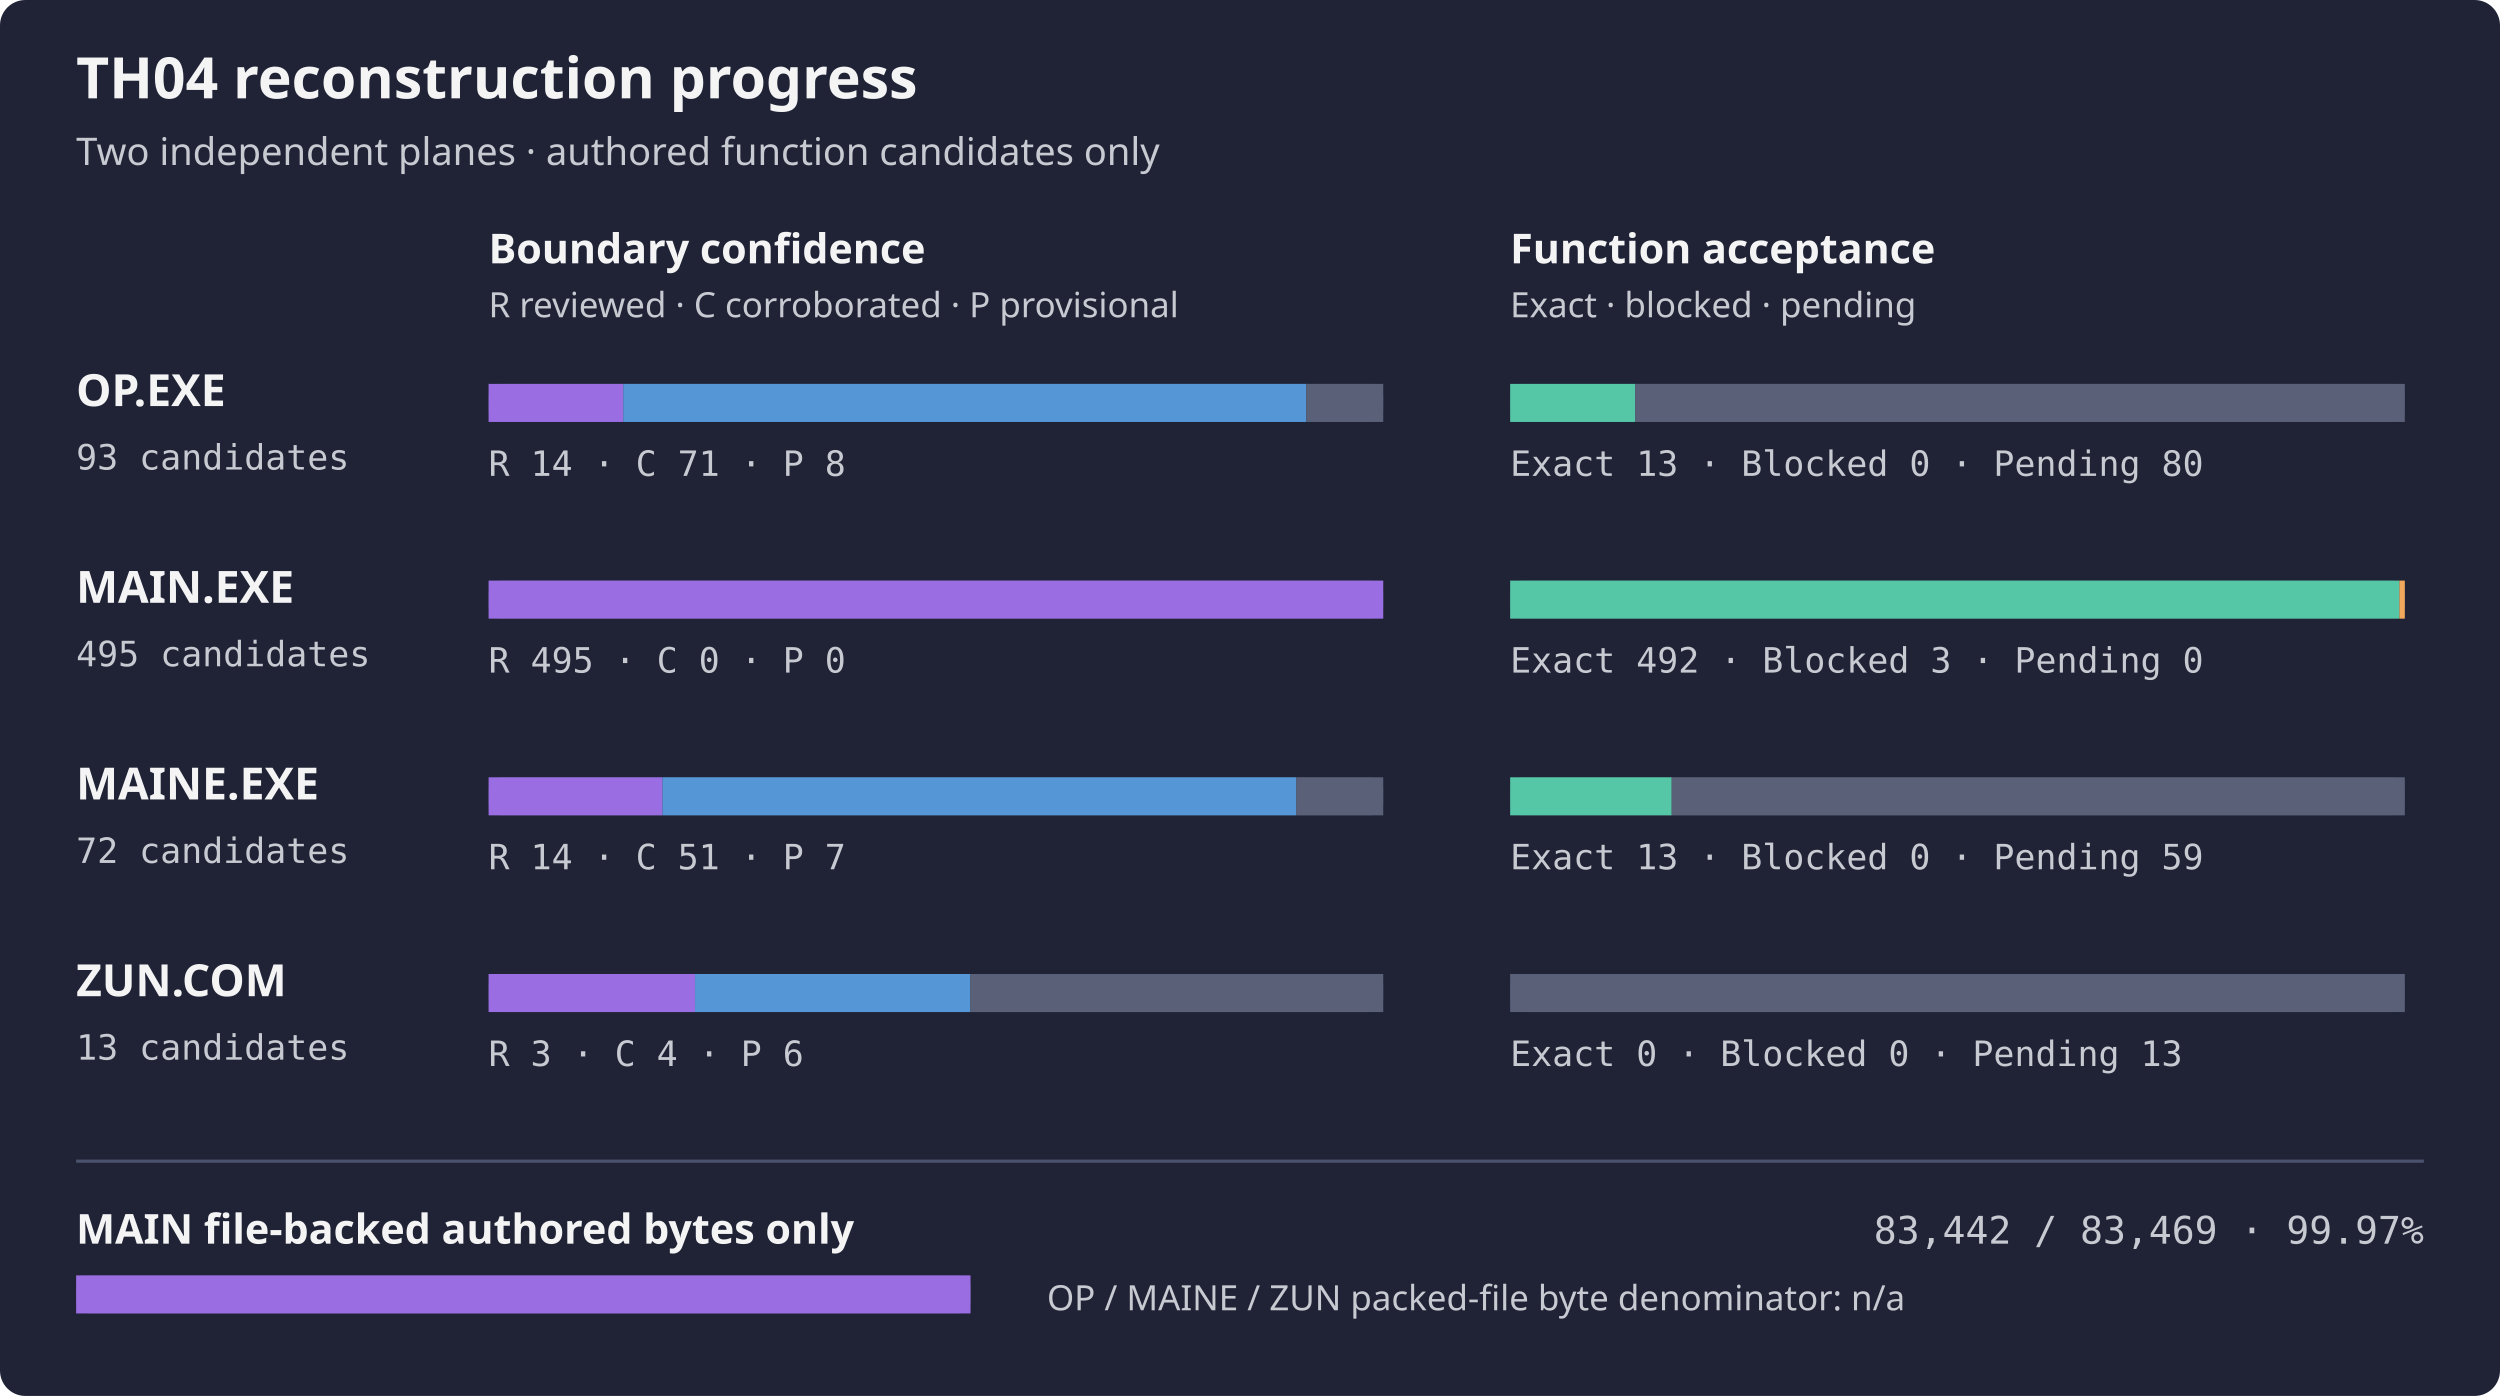
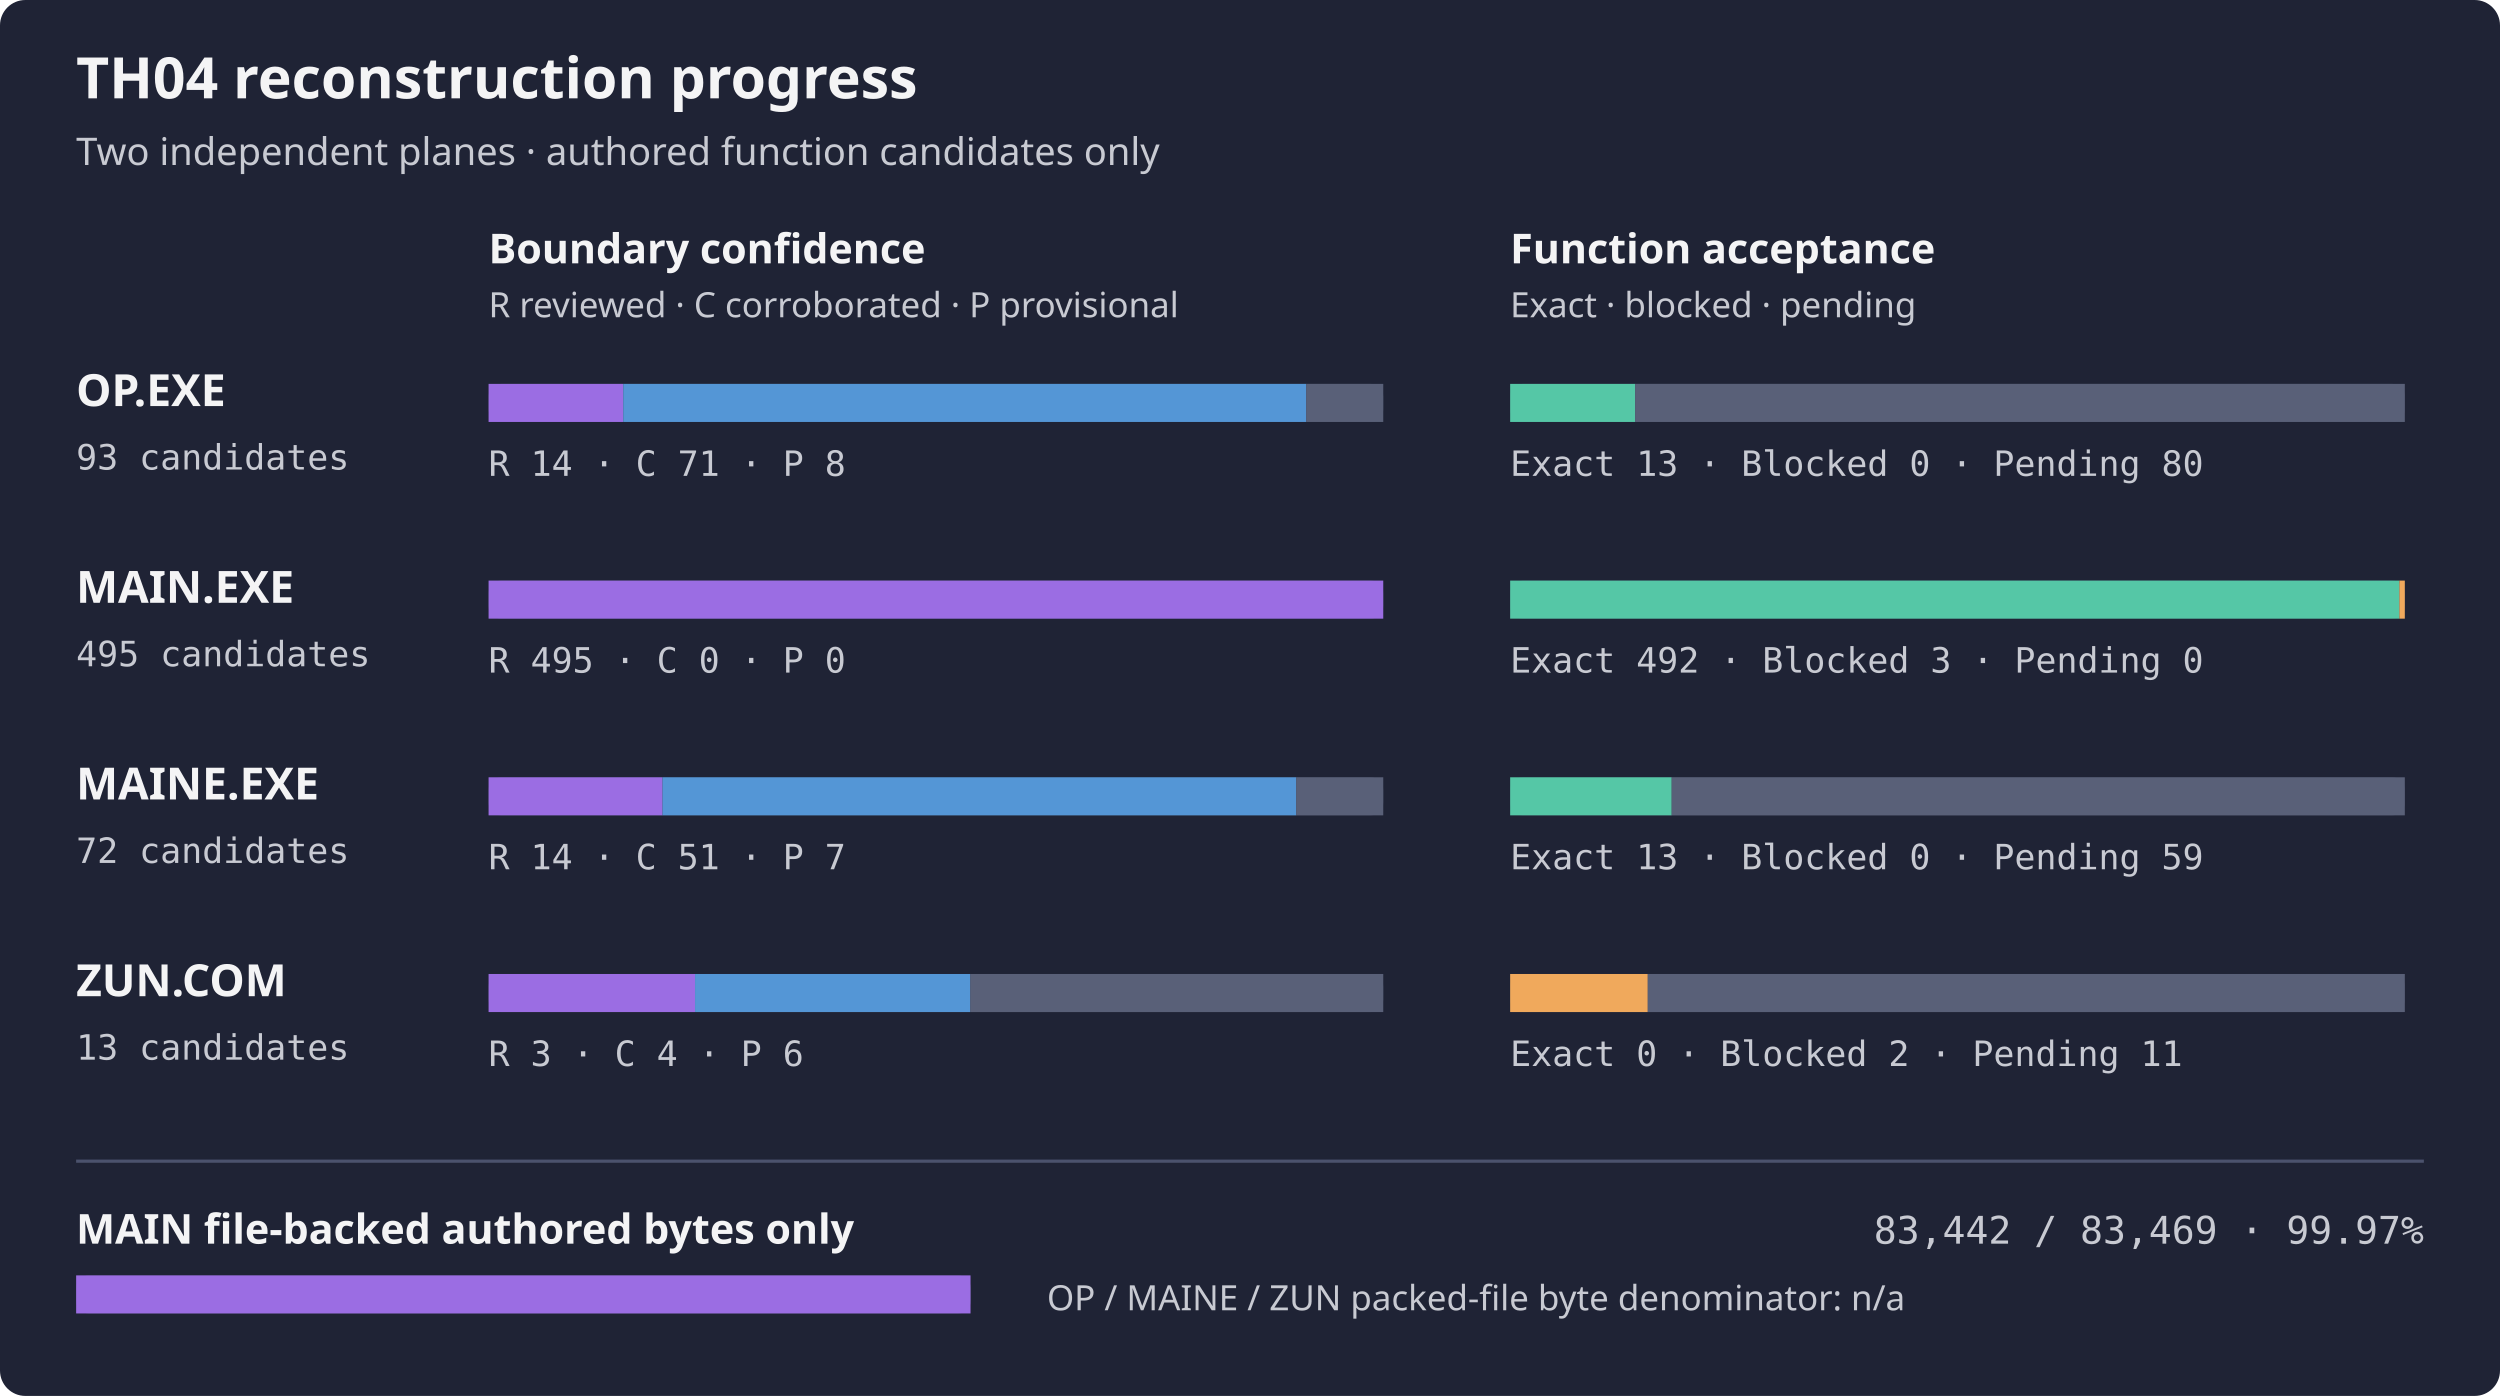
<svg xmlns="http://www.w3.org/2000/svg" width="788" height="440" role="img" aria-label="TH04 per-artifact reconstruction progress">
  <rect width="788" height="440" rx="8" fill="#1f2335" />
  <text x="24" y="31" fill="#f4f4f5" font-family="sans-serif" font-size="18" font-weight="600">TH04 reconstruction progress</text>
  <text x="24" y="52" fill="#c8cad2" font-family="sans-serif" font-size="12">Two independent planes · authored function candidates only</text>
  <text x="154" y="83" fill="#f4f4f5" font-family="sans-serif" font-size="13" font-weight="600">Boundary confidence</text>
  <text x="476" y="83" fill="#f4f4f5" font-family="sans-serif" font-size="13" font-weight="600">Function acceptance</text>
  <text x="154" y="100" fill="#c8cad2" font-family="sans-serif" font-size="11">R reviewed · C corroborated · P provisional</text>
  <text x="476" y="100" fill="#c8cad2" font-family="sans-serif" font-size="11">Exact · blocked · pending</text>
  <text x="24" y="128" fill="#f4f4f5" font-family="sans-serif" font-size="14" font-weight="600">OP.EXE</text>
  <text x="24" y="148" fill="#c8cad2" font-family="monospace" font-size="11">93 candidates</text>
  <rect x="154" y="121" width="282" height="12" rx="4" fill="#353b52" />
  <rect x="154.00" y="121" width="42.45" height="12" fill="#9b6de3" />
  <rect x="196.45" y="121" width="215.29" height="12" fill="#5496d6" />
  <rect x="411.74" y="121" width="24.26" height="12" fill="#596078" />
  <rect x="476" y="121" width="282" height="12" rx="4" fill="#353b52" />
  <rect x="476.00" y="121" width="39.42" height="12" fill="#55c7a6" />
  <rect x="515.42" y="121" width="242.58" height="12" fill="#596078" />
  <text x="154" y="150" fill="#c8cad2" font-family="monospace" font-size="11">R 14 · C 71 · P 8</text>
  <text x="476" y="150" fill="#c8cad2" font-family="monospace" font-size="11">Exact 13 · Blocked 0 · Pending 80</text>
  <text x="24" y="190" fill="#f4f4f5" font-family="sans-serif" font-size="14" font-weight="600">MAIN.EXE</text>
  <text x="24" y="210" fill="#c8cad2" font-family="monospace" font-size="11">495 candidates</text>
  <rect x="154" y="183" width="282" height="12" rx="4" fill="#353b52" />
  <rect x="154.00" y="183" width="282.00" height="12" fill="#9b6de3" />
  <rect x="476" y="183" width="282" height="12" rx="4" fill="#353b52" />
  <rect x="476.00" y="183" width="280.29" height="12" fill="#55c7a6" />
  <rect x="756.29" y="183" width="1.71" height="12" fill="#f0a95c" />
  <text x="154" y="212" fill="#c8cad2" font-family="monospace" font-size="11">R 495 · C 0 · P 0</text>
  <text x="476" y="212" fill="#c8cad2" font-family="monospace" font-size="11">Exact 492 · Blocked 3 · Pending 0</text>
  <text x="24" y="252" fill="#f4f4f5" font-family="sans-serif" font-size="14" font-weight="600">MAINE.EXE</text>
  <text x="24" y="272" fill="#c8cad2" font-family="monospace" font-size="11">72 candidates</text>
  <rect x="154" y="245" width="282" height="12" rx="4" fill="#353b52" />
  <rect x="154.00" y="245" width="54.83" height="12" fill="#9b6de3" />
  <rect x="208.83" y="245" width="199.75" height="12" fill="#5496d6" />
  <rect x="408.58" y="245" width="27.42" height="12" fill="#596078" />
  <rect x="476" y="245" width="282" height="12" rx="4" fill="#353b52" />
  <rect x="476.00" y="245" width="50.92" height="12" fill="#55c7a6" />
  <rect x="526.92" y="245" width="231.08" height="12" fill="#596078" />
  <text x="154" y="274" fill="#c8cad2" font-family="monospace" font-size="11">R 14 · C 51 · P 7</text>
  <text x="476" y="274" fill="#c8cad2" font-family="monospace" font-size="11">Exact 13 · Blocked 0 · Pending 59</text>
  <text x="24" y="314" fill="#f4f4f5" font-family="sans-serif" font-size="14" font-weight="600">ZUN.COM</text>
  <text x="24" y="334" fill="#c8cad2" font-family="monospace" font-size="11">13 candidates</text>
  <rect x="154" y="307" width="282" height="12" rx="4" fill="#353b52" />
  <rect x="154.00" y="307" width="65.08" height="12" fill="#9b6de3" />
  <rect x="219.08" y="307" width="86.77" height="12" fill="#5496d6" />
  <rect x="305.85" y="307" width="130.15" height="12" fill="#596078" />
  <rect x="476" y="307" width="282" height="12" rx="4" fill="#353b52" />
-   <rect x="476.00" y="307" width="282.00" height="12" fill="#596078" />
+   <rect x="476.00" y="307" width="43.38" height="12" fill="#f0a95c" />
+   <rect x="519.38" y="307" width="238.62" height="12" fill="#596078" />
  <text x="154" y="336" fill="#c8cad2" font-family="monospace" font-size="11">R 3 · C 4 · P 6</text>
-   <text x="476" y="336" fill="#c8cad2" font-family="monospace" font-size="11">Exact 0 · Blocked 0 · Pending 13</text>
+   <text x="476" y="336" fill="#c8cad2" font-family="monospace" font-size="11">Exact 0 · Blocked 2 · Pending 11</text>
  <path d="M24 366 H764" stroke="#4b526d" />
  <text x="24" y="392" fill="#f4f4f5" font-family="sans-serif" font-size="13" font-weight="600">MAIN file-backed authored bytes only</text>
  <text x="764" y="392" fill="#c8cad2" text-anchor="end" font-family="monospace" font-size="12">83,442 / 83,469 · 99.97%</text>
  <rect x="24" y="402" width="282" height="12" rx="4" fill="#353b52" />
  <rect x="24" y="402" width="281.91" height="12" fill="#9b6de3" />
  <text x="330" y="413" fill="#c8cad2" font-family="sans-serif" font-size="11">OP / MAINE / ZUN packed-file byte denominator: n/a</text>
</svg>
